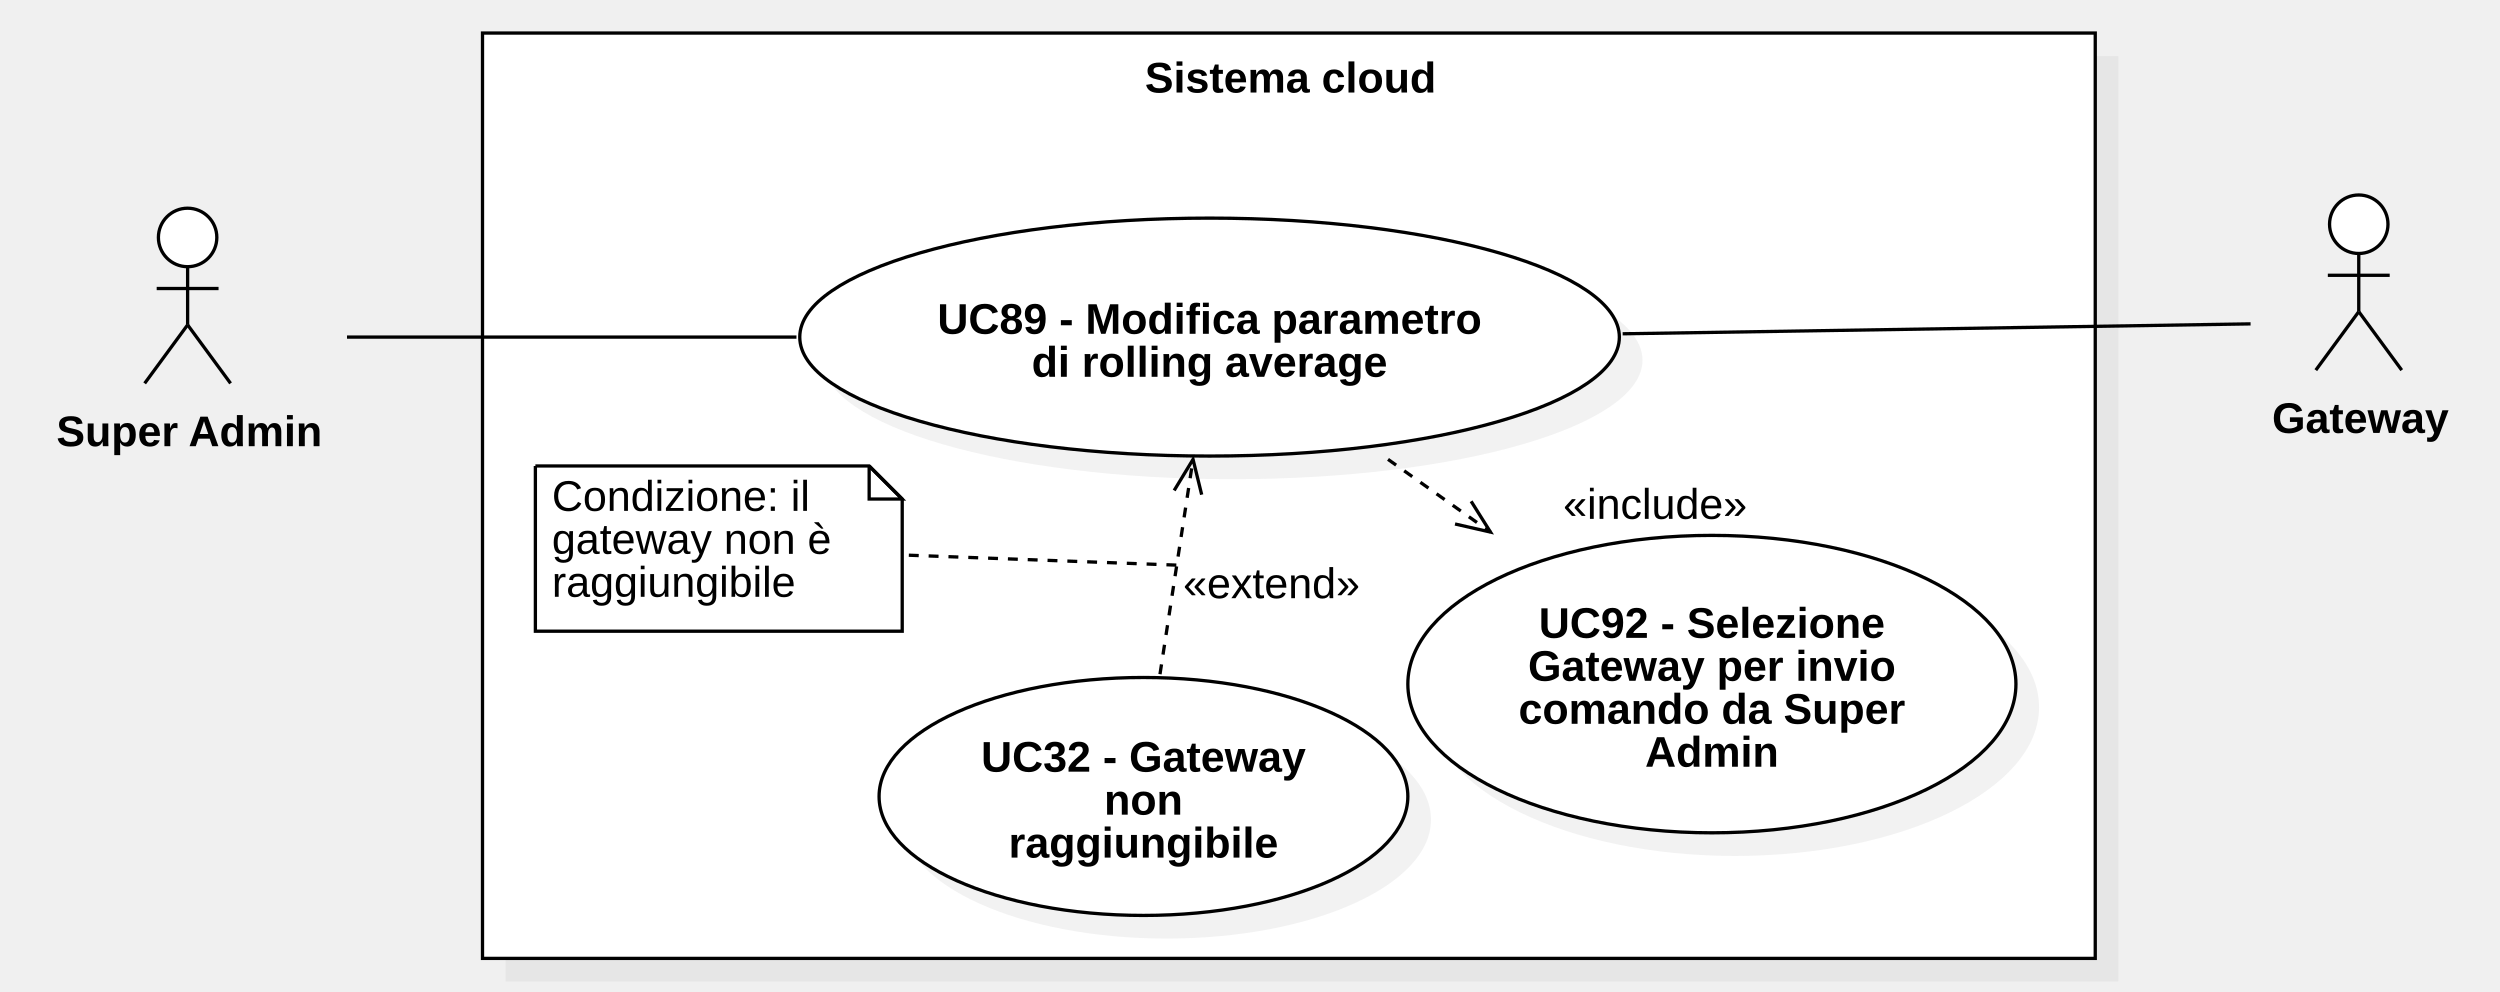
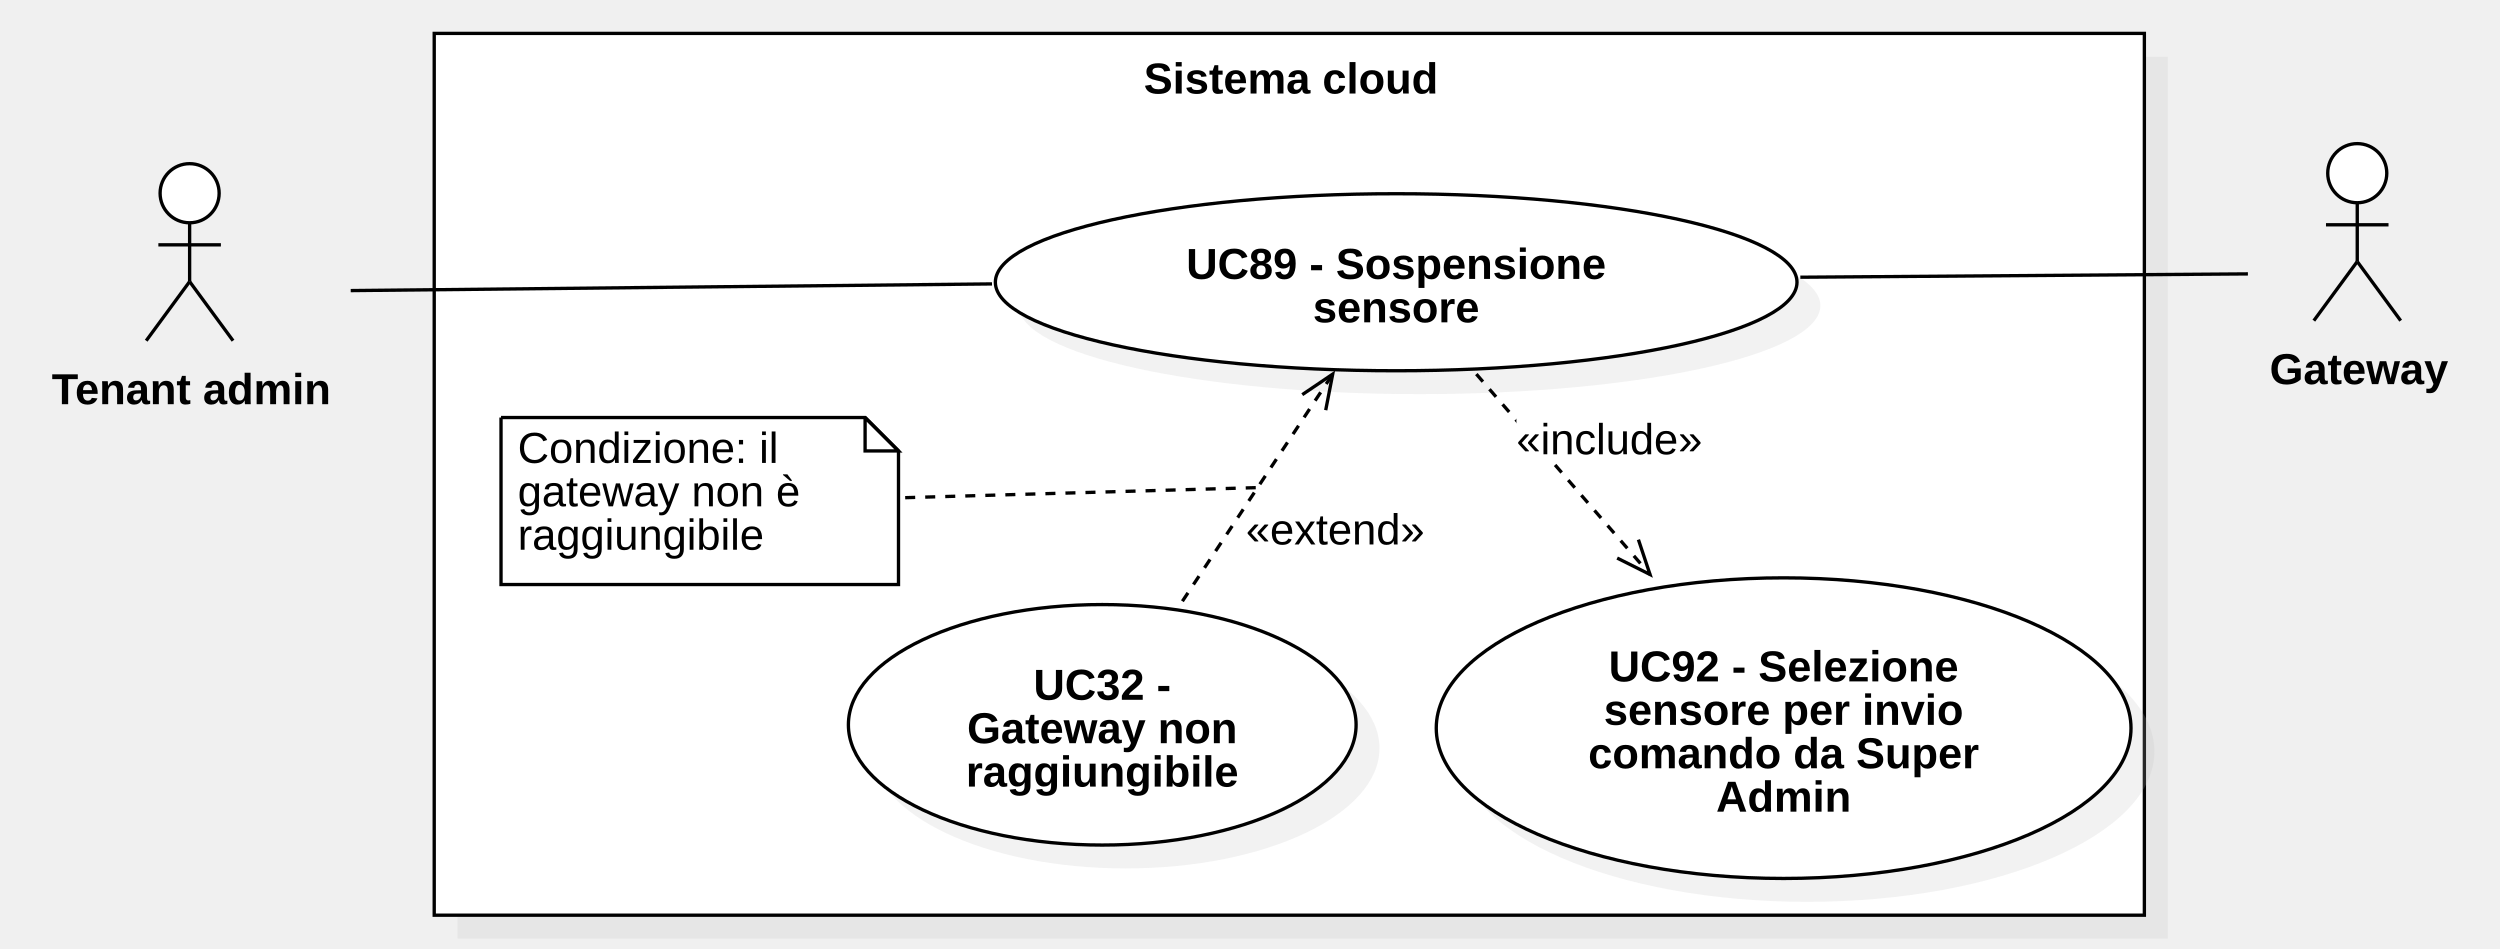
- <svg xmlns="http://www.w3.org/2000/svg" version="1.1" width="756.473" height="300">
+ <svg xmlns="http://www.w3.org/2000/svg" version="1.1" width="748.473" height="284">
  <defs />
  <g>
    <g>
-       <rect fill="#C0C0C0" stroke="none" x="167" y="28" width="488" height="280" transform="matrix(1 0 0 1 -14 -11)" fill-opacity="0.2" />
+       <rect fill="#C0C0C0" stroke="none" x="155" y="28" width="512" height="264" transform="matrix(1 0 0 1 -18 -11)" fill-opacity="0.2" />
    </g>
    <g>
-       <rect fill="#ffffff" stroke="none" x="160" y="21" width="488" height="280" transform="matrix(1 0 0 1 -14 -11)" />
+       <rect fill="#ffffff" stroke="none" x="148" y="21" width="512" height="264" transform="matrix(1 0 0 1 -18 -11)" />
    </g>
    <g>
-       <path fill="none" stroke="#000000" paint-order="fill stroke markers" d=" M 146 10 L 634 10 L 634 290 L 146 290 L 146 10 Z Z" stroke-miterlimit="10" stroke-dasharray="" />
+       <path fill="none" stroke="#000000" paint-order="fill stroke markers" d=" M 130 10 L 642 10 L 642 274 L 130 274 L 130 10 Z Z" stroke-miterlimit="10" stroke-dasharray="" />
    </g>
    <g>
      <g>
        <path fill="none" stroke="none" />
-         <text fill="#000000" stroke="none" font-family="Arial" font-size="13px" font-style="normal" font-weight="bold" text-decoration="undefined" x="404.5" y="34.5" text-anchor="middle" dominant-baseline="central" transform="matrix(1 0 0 1 -14 -11)">Sistema cloud</text>
+         <text fill="#000000" stroke="none" font-family="Arial" font-size="13px" font-style="normal" font-weight="bold" text-decoration="undefined" x="404.5" y="34.5" text-anchor="middle" dominant-baseline="central" transform="matrix(1 0 0 1 -18 -11)">Sistema cloud</text>
      </g>
    </g>
    <g>
-       <path fill="#C0C0C0" stroke="none" paint-order="stroke fill markers" d=" M 249 109 C 249 89.118 304.517 73 373 73 C 441.483 73 497 89.118 497 109 C 497 128.882 441.483 145 373 145 C 304.517 145 249 128.882 249 109 Z" fill-opacity="0.2" />
+       <path fill="#C0C0C0" stroke="none" paint-order="stroke fill markers" d=" M 305 91.5 C 305 76.864 358.726 65 425 65 C 491.274 65 545 76.864 545 91.5 C 545 106.136 491.274 118 425 118 C 358.726 118 305 106.136 305 91.5 Z" fill-opacity="0.2" />
    </g>
    <g>
-       <path fill="#ffffff" stroke="none" paint-order="stroke fill markers" d=" M 242 102 C 242 82.118 297.517 66 366 66 C 434.483 66 490 82.118 490 102 C 490 121.882 434.483 138 366 138 C 297.517 138 242 121.882 242 102 Z" />
+       <path fill="#ffffff" stroke="none" paint-order="stroke fill markers" d=" M 298 84.5 C 298 69.864 351.726 58 418 58 C 484.274 58 538 69.864 538 84.5 C 538 99.136 484.274 111 418 111 C 351.726 111 298 99.136 298 84.5 Z" />
    </g>
    <g>
-       <path fill="none" stroke="#000000" paint-order="fill stroke markers" d=" M 242 102 C 242 82.118 297.517 66 366 66 C 434.483 66 490 82.118 490 102 C 490 121.882 434.483 138 366 138 C 297.517 138 242 121.882 242 102 Z" stroke-miterlimit="10" stroke-dasharray="" />
+       <path fill="none" stroke="#000000" paint-order="fill stroke markers" d=" M 298 84.5 C 298 69.864 351.726 58 418 58 C 484.274 58 538 69.864 538 84.5 C 538 99.136 484.274 111 418 111 C 351.726 111 298 99.136 298 84.5 Z" stroke-miterlimit="10" stroke-dasharray="" />
    </g>
    <g>
      <g>
        <path fill="none" stroke="none" />
-         <text fill="#000000" stroke="none" font-family="Arial" font-size="13px" font-style="normal" font-weight="bold" text-decoration="undefined" x="380" y="107.5" text-anchor="middle" dominant-baseline="central" transform="matrix(1 0 0 1 -14 -11)">UC89 - Modifica parametro</text>
-         <text fill="#000000" stroke="none" font-family="Arial" font-size="13px" font-style="normal" font-weight="bold" text-decoration="undefined" x="380" y="120.5" text-anchor="middle" dominant-baseline="central" transform="matrix(1 0 0 1 -14 -11)">di rolling average</text>
+         <text fill="#000000" stroke="none" font-family="Arial" font-size="13px" font-style="normal" font-weight="bold" text-decoration="undefined" x="436" y="90" text-anchor="middle" dominant-baseline="central" transform="matrix(1 0 0 1 -18 -11)">UC89 - Sospensione</text>
+         <text fill="#000000" stroke="none" font-family="Arial" font-size="13px" font-style="normal" font-weight="bold" text-decoration="undefined" x="436" y="103" text-anchor="middle" dominant-baseline="central" transform="matrix(1 0 0 1 -18 -11)">sensore</text>
      </g>
    </g>
    <g>
-       <path fill="#C0C0C0" stroke="none" paint-order="stroke fill markers" d=" M 433 214 C 433 189.147 474.19 169 525 169 C 575.81 169 617 189.147 617 214 C 617 238.853 575.81 259 525 259 C 474.19 259 433 238.853 433 214 Z" fill-opacity="0.2" />
+       <path fill="#ffffff" stroke="none" paint-order="stroke fill markers" d=" M 47.931 57.85 C 47.931 52.962 51.889 49 56.771 49 C 61.653 49 65.611 52.962 65.611 57.85 C 65.611 62.738 61.653 66.7 56.771 66.7 C 51.889 66.7 47.931 62.738 47.931 57.85 Z" />
    </g>
    <g>
-       <path fill="#ffffff" stroke="none" paint-order="stroke fill markers" d=" M 426 207 C 426 182.147 467.19 162 518 162 C 568.81 162 610 182.147 610 207 C 610 231.853 568.81 252 518 252 C 467.19 252 426 231.853 426 207 Z" />
+       <path fill="none" stroke="#000000" paint-order="fill stroke markers" d=" M 47.931 57.85 C 47.931 52.962 51.889 49 56.771 49 C 61.653 49 65.611 52.962 65.611 57.85 C 65.611 62.738 61.653 66.7 56.771 66.7 C 51.889 66.7 47.931 62.738 47.931 57.85 Z" stroke-miterlimit="10" stroke-dasharray="" />
    </g>
    <g>
-       <path fill="none" stroke="#000000" paint-order="fill stroke markers" d=" M 426 207 C 426 182.147 467.19 162 518 162 C 568.81 162 610 182.147 610 207 C 610 231.853 568.81 252 518 252 C 467.19 252 426 231.853 426 207 Z" stroke-miterlimit="10" stroke-dasharray="" />
+       <path fill="none" stroke="#000000" paint-order="fill stroke markers" d=" M 56.771 66.7 L 56.771 84.3" stroke-miterlimit="10" stroke-dasharray="" />
+     </g>
+     <g>
+       <path fill="none" stroke="#000000" paint-order="fill stroke markers" d=" M 47.411 73.3 L 66.131 73.3" stroke-miterlimit="10" stroke-dasharray="" />
+     </g>
+     <g>
+       <path fill="none" stroke="#000000" paint-order="fill stroke markers" d=" M 56.771 84.3 L 43.771 102" stroke-miterlimit="10" stroke-dasharray="" />
+     </g>
+     <g>
+       <path fill="none" stroke="#000000" paint-order="fill stroke markers" d=" M 56.771 84.3 L 69.771 102" stroke-miterlimit="10" stroke-dasharray="" />
    </g>
    <g>
      <g>
        <path fill="none" stroke="none" />
-         <text fill="#000000" stroke="none" font-family="Arial" font-size="13px" font-style="normal" font-weight="bold" text-decoration="undefined" x="532" y="199.5" text-anchor="middle" dominant-baseline="central" transform="matrix(1 0 0 1 -14 -11)">UC92 - Selezione</text>
-         <text fill="#000000" stroke="none" font-family="Arial" font-size="13px" font-style="normal" font-weight="bold" text-decoration="undefined" x="532" y="212.5" text-anchor="middle" dominant-baseline="central" transform="matrix(1 0 0 1 -14 -11)">Gateway per invio</text>
-         <text fill="#000000" stroke="none" font-family="Arial" font-size="13px" font-style="normal" font-weight="bold" text-decoration="undefined" x="532" y="225.5" text-anchor="middle" dominant-baseline="central" transform="matrix(1 0 0 1 -14 -11)">comando da Super</text>
-         <text fill="#000000" stroke="none" font-family="Arial" font-size="13px" font-style="normal" font-weight="bold" text-decoration="undefined" x="532" y="238.5" text-anchor="middle" dominant-baseline="central" transform="matrix(1 0 0 1 -14 -11)">Admin</text>
+         <text fill="#000000" stroke="none" font-family="Arial" font-size="13px" font-style="normal" font-weight="bold" text-decoration="undefined" x="75.271" y="127.5" text-anchor="middle" dominant-baseline="central" transform="matrix(1 0 0 1 -18 -11)">Tenant admin</text>
      </g>
    </g>
    <g>
-       <path fill="none" stroke="#000000" paint-order="fill stroke markers" d=" M 420 139 L 451 161" stroke-miterlimit="10" stroke-dasharray="3" />
+       <path fill="#ffffff" stroke="none" paint-order="stroke fill markers" d=" M 696.896 51.85 C 696.896 46.962 700.854 43 705.736 43 C 710.619 43 714.576 46.962 714.576 51.85 C 714.576 56.738 710.619 60.7 705.736 60.7 C 700.854 60.7 696.896 56.738 696.896 51.85 Z" />
    </g>
    <g>
-       <path fill="none" stroke="#000000" paint-order="fill stroke markers" d=" M 440.276 158.551 L 451 161 L 445.149 151.685" stroke-miterlimit="10" stroke-dasharray="" />
+       <path fill="none" stroke="#000000" paint-order="fill stroke markers" d=" M 696.896 51.85 C 696.896 46.962 700.854 43 705.736 43 C 710.619 43 714.576 46.962 714.576 51.85 C 714.576 56.738 710.619 60.7 705.736 60.7 C 700.854 60.7 696.896 56.738 696.896 51.85 Z" stroke-miterlimit="10" stroke-dasharray="" />
    </g>
    <g>
-       <rect fill="#ffffff" stroke="none" x="487" y="157" width="55.656" height="13" transform="matrix(1 0 0 1 -14 -11)" />
+       <path fill="none" stroke="#000000" paint-order="fill stroke markers" d=" M 705.736 60.7 L 705.736 78.3" stroke-miterlimit="10" stroke-dasharray="" />
+     </g>
+     <g>
+       <path fill="none" stroke="#000000" paint-order="fill stroke markers" d=" M 696.376 67.3 L 715.096 67.3" stroke-miterlimit="10" stroke-dasharray="" />
+     </g>
+     <g>
+       <path fill="none" stroke="#000000" paint-order="fill stroke markers" d=" M 705.736 78.3 L 692.736 96" stroke-miterlimit="10" stroke-dasharray="" />
+     </g>
+     <g>
+       <path fill="none" stroke="#000000" paint-order="fill stroke markers" d=" M 705.736 78.3 L 718.736 96" stroke-miterlimit="10" stroke-dasharray="" />
    </g>
    <g>
      <g>
        <path fill="none" stroke="none" />
-         <text fill="#000000" stroke="none" font-family="Arial" font-size="13px" font-style="normal" font-weight="normal" text-decoration="undefined" x="514.828" y="163.5" text-anchor="middle" dominant-baseline="central" transform="matrix(1 0 0 1 -14 -11)">«include»</text>
+         <text fill="#000000" stroke="none" font-family="Arial" font-size="13px" font-style="normal" font-weight="bold" text-decoration="undefined" x="724.236" y="121.5" text-anchor="middle" dominant-baseline="central" transform="matrix(1 0 0 1 -18 -11)">Gateway</text>
      </g>
    </g>
    <g>
-       <path fill="#ffffff" stroke="none" paint-order="stroke fill markers" d=" M 47.931 71.85 C 47.931 66.962 51.889 63 56.771 63 C 61.653 63 65.611 66.962 65.611 71.85 C 65.611 76.738 61.653 80.7 56.771 80.7 C 51.889 80.7 47.931 76.738 47.931 71.85 Z" />
+       <path fill="none" stroke="#000000" paint-order="fill stroke markers" d=" M 105 87 L 297 85" stroke-miterlimit="10" stroke-dasharray="" />
    </g>
    <g>
-       <path fill="none" stroke="#000000" paint-order="fill stroke markers" d=" M 47.931 71.85 C 47.931 66.962 51.889 63 56.771 63 C 61.653 63 65.611 66.962 65.611 71.85 C 65.611 76.738 61.653 80.7 56.771 80.7 C 51.889 80.7 47.931 76.738 47.931 71.85 Z" stroke-miterlimit="10" stroke-dasharray="" />
+       <path fill="none" stroke="#000000" paint-order="fill stroke markers" d=" M 673 82 L 539 83" stroke-miterlimit="10" stroke-dasharray="" />
    </g>
    <g>
-       <path fill="none" stroke="#000000" paint-order="fill stroke markers" d=" M 56.771 80.7 L 56.771 98.3" stroke-miterlimit="10" stroke-dasharray="" />
+       <path fill="#C0C0C0" stroke="none" paint-order="stroke fill markers" d=" M 261 224 C 261 204.118 295.026 188 337 188 C 378.974 188 413 204.118 413 224 C 413 243.882 378.974 260 337 260 C 295.026 260 261 243.882 261 224 Z" fill-opacity="0.2" />
    </g>
    <g>
-       <path fill="none" stroke="#000000" paint-order="fill stroke markers" d=" M 47.411 87.3 L 66.131 87.3" stroke-miterlimit="10" stroke-dasharray="" />
+       <path fill="#ffffff" stroke="none" paint-order="stroke fill markers" d=" M 254 217 C 254 197.118 288.026 181 330 181 C 371.974 181 406 197.118 406 217 C 406 236.882 371.974 253 330 253 C 288.026 253 254 236.882 254 217 Z" />
    </g>
    <g>
-       <path fill="none" stroke="#000000" paint-order="fill stroke markers" d=" M 56.771 98.3 L 43.771 116" stroke-miterlimit="10" stroke-dasharray="" />
-     </g>
-     <g>
-       <path fill="none" stroke="#000000" paint-order="fill stroke markers" d=" M 56.771 98.3 L 69.771 116" stroke-miterlimit="10" stroke-dasharray="" />
+       <path fill="none" stroke="#000000" paint-order="fill stroke markers" d=" M 254 217 C 254 197.118 288.026 181 330 181 C 371.974 181 406 197.118 406 217 C 406 236.882 371.974 253 330 253 C 288.026 253 254 236.882 254 217 Z" stroke-miterlimit="10" stroke-dasharray="" />
    </g>
    <g>
      <g>
        <path fill="none" stroke="none" />
-         <text fill="#000000" stroke="none" font-family="Arial" font-size="13px" font-style="normal" font-weight="bold" text-decoration="undefined" x="71.271" y="141.5" text-anchor="middle" dominant-baseline="central" transform="matrix(1 0 0 1 -14 -11)">Super Admin</text>
+         <text fill="#000000" stroke="none" font-family="Arial" font-size="13px" font-style="normal" font-weight="bold" text-decoration="undefined" x="348" y="216" text-anchor="middle" dominant-baseline="central" transform="matrix(1 0 0 1 -18 -11)">UC32 -</text>
+         <text fill="#000000" stroke="none" font-family="Arial" font-size="13px" font-style="normal" font-weight="bold" text-decoration="undefined" x="348" y="229" text-anchor="middle" dominant-baseline="central" transform="matrix(1 0 0 1 -18 -11)">Gateway non</text>
+         <text fill="#000000" stroke="none" font-family="Arial" font-size="13px" font-style="normal" font-weight="bold" text-decoration="undefined" x="348" y="242" text-anchor="middle" dominant-baseline="central" transform="matrix(1 0 0 1 -18 -11)">raggiungibile</text>
      </g>
    </g>
    <g>
-       <path fill="#ffffff" stroke="none" paint-order="stroke fill markers" d=" M 704.896 67.85 C 704.896 62.962 708.854 59 713.736 59 C 718.619 59 722.576 62.962 722.576 67.85 C 722.576 72.738 718.619 76.7 713.736 76.7 C 708.854 76.7 704.896 72.738 704.896 67.85 Z" />
+       <path fill="none" stroke="#000000" paint-order="fill stroke markers" d=" M 354 180 L 399 112" stroke-miterlimit="10" stroke-dasharray="3" />
    </g>
    <g>
-       <path fill="none" stroke="#000000" paint-order="fill stroke markers" d=" M 704.896 67.85 C 704.896 62.962 708.854 59 713.736 59 C 718.619 59 722.576 62.962 722.576 67.85 C 722.576 72.738 718.619 76.7 713.736 76.7 C 708.854 76.7 704.896 72.738 704.896 67.85 Z" stroke-miterlimit="10" stroke-dasharray="" />
+       <path fill="none" stroke="#000000" paint-order="fill stroke markers" d=" M 396.902 122.798 L 399 112 L 389.881 118.152" stroke-miterlimit="10" stroke-dasharray="" />
    </g>
    <g>
-       <path fill="none" stroke="#000000" paint-order="fill stroke markers" d=" M 713.736 76.7 L 713.736 94.3" stroke-miterlimit="10" stroke-dasharray="" />
-     </g>
-     <g>
-       <path fill="none" stroke="#000000" paint-order="fill stroke markers" d=" M 704.376 83.3 L 723.096 83.3" stroke-miterlimit="10" stroke-dasharray="" />
-     </g>
-     <g>
-       <path fill="none" stroke="#000000" paint-order="fill stroke markers" d=" M 713.736 94.3 L 700.736 112" stroke-miterlimit="10" stroke-dasharray="" />
-     </g>
-     <g>
-       <path fill="none" stroke="#000000" paint-order="fill stroke markers" d=" M 713.736 94.3 L 726.736 112" stroke-miterlimit="10" stroke-dasharray="" />
+       <rect fill="#ffffff" stroke="none" x="391" y="163" width="53.492" height="13" transform="matrix(1 0 0 1 -18 -11)" />
    </g>
    <g>
      <g>
        <path fill="none" stroke="none" />
-         <text fill="#000000" stroke="none" font-family="Arial" font-size="13px" font-style="normal" font-weight="bold" text-decoration="undefined" x="728.236" y="137.5" text-anchor="middle" dominant-baseline="central" transform="matrix(1 0 0 1 -14 -11)">Gateway</text>
+         <text fill="#000000" stroke="none" font-family="Arial" font-size="13px" font-style="normal" font-weight="normal" text-decoration="undefined" x="417.746" y="169.5" text-anchor="middle" dominant-baseline="central" transform="matrix(1 0 0 1 -18 -11)">«extend»</text>
      </g>
    </g>
    <g>
-       <path fill="none" stroke="#000000" paint-order="fill stroke markers" d=" M 105 102 L 241 102" stroke-miterlimit="10" stroke-dasharray="" />
+       <path fill="#ffffff" stroke="none" paint-order="stroke fill markers" d=" M 150 125 L 259 125 L 269 135 L 269 175 L 150 175 L 150 125" />
    </g>
    <g>
-       <path fill="none" stroke="#000000" paint-order="fill stroke markers" d=" M 681 98 L 491 101" stroke-miterlimit="10" stroke-dasharray="" />
+       <path fill="none" stroke="#000000" paint-order="fill stroke markers" d=" M 150 125 L 259 125 L 269 135 L 269 175 L 150 175 L 150 125 L 150 125" stroke-miterlimit="10" stroke-dasharray="" />
    </g>
    <g>
-       <path fill="#C0C0C0" stroke="none" paint-order="stroke fill markers" d=" M 273 248 C 273 228.118 308.817 212 353 212 C 397.183 212 433 228.118 433 248 C 433 267.882 397.183 284 353 284 C 308.817 284 273 267.882 273 248 Z" fill-opacity="0.2" />
-     </g>
-     <g>
-       <path fill="#ffffff" stroke="none" paint-order="stroke fill markers" d=" M 266 241 C 266 221.118 301.817 205 346 205 C 390.183 205 426 221.118 426 241 C 426 260.882 390.183 277 346 277 C 301.817 277 266 260.882 266 241 Z" />
-     </g>
-     <g>
-       <path fill="none" stroke="#000000" paint-order="fill stroke markers" d=" M 266 241 C 266 221.118 301.817 205 346 205 C 390.183 205 426 221.118 426 241 C 426 260.882 390.183 277 346 277 C 301.817 277 266 260.882 266 241 Z" stroke-miterlimit="10" stroke-dasharray="" />
+       <path fill="none" stroke="#000000" paint-order="fill stroke markers" d=" M 259 125 L 259 135 L 269 135 L 259 125" stroke-miterlimit="10" stroke-dasharray="" />
    </g>
    <g>
      <g>
        <path fill="none" stroke="none" />
-         <text fill="#000000" stroke="none" font-family="Arial" font-size="13px" font-style="normal" font-weight="bold" text-decoration="undefined" x="360" y="240" text-anchor="middle" dominant-baseline="central" transform="matrix(1 0 0 1 -14 -11)">UC32 - Gateway</text>
-         <text fill="#000000" stroke="none" font-family="Arial" font-size="13px" font-style="normal" font-weight="bold" text-decoration="undefined" x="360" y="253" text-anchor="middle" dominant-baseline="central" transform="matrix(1 0 0 1 -14 -11)">non</text>
-         <text fill="#000000" stroke="none" font-family="Arial" font-size="13px" font-style="normal" font-weight="bold" text-decoration="undefined" x="360" y="266" text-anchor="middle" dominant-baseline="central" transform="matrix(1 0 0 1 -14 -11)">raggiungibile</text>
+         <text fill="#000000" stroke="none" font-family="Arial" font-size="13px" font-style="normal" font-weight="normal" text-decoration="undefined" x="173" y="141" text-anchor="start" dominant-baseline="text-before-edge" transform="matrix(1 0 0 1 -18 -11)">Condizione: il</text>
+         <text fill="#000000" stroke="none" font-family="Arial" font-size="13px" font-style="normal" font-weight="normal" text-decoration="undefined" x="173" y="154" text-anchor="start" dominant-baseline="text-before-edge" transform="matrix(1 0 0 1 -18 -11)">gateway non è</text>
+         <text fill="#000000" stroke="none" font-family="Arial" font-size="13px" font-style="normal" font-weight="normal" text-decoration="undefined" x="173" y="167" text-anchor="start" dominant-baseline="text-before-edge" transform="matrix(1 0 0 1 -18 -11)">raggiungibile</text>
      </g>
    </g>
    <g>
-       <path fill="none" stroke="#000000" paint-order="fill stroke markers" d=" M 351 204 L 361 139" stroke-miterlimit="10" stroke-dasharray="3" />
+       <path fill="none" stroke="#000000" paint-order="fill stroke markers" d=" M 271 149 L 376 146" stroke-miterlimit="10" stroke-dasharray="3" />
    </g>
    <g>
-       <path fill="none" stroke="#000000" paint-order="fill stroke markers" d=" M 363.615 149.685 L 361 139 L 355.294 148.404" stroke-miterlimit="10" stroke-dasharray="" />
+       <path fill="#C0C0C0" stroke="none" paint-order="stroke fill markers" d=" M 437 225 C 437 200.147 483.562 180 541 180 C 598.438 180 645 200.147 645 225 C 645 249.853 598.438 270 541 270 C 483.562 270 437 249.853 437 225 Z" fill-opacity="0.2" />
    </g>
    <g>
-       <rect fill="#ffffff" stroke="none" x="372" y="181" width="53.492" height="13" transform="matrix(1 0 0 1 -14 -11)" />
+       <path fill="#ffffff" stroke="none" paint-order="stroke fill markers" d=" M 430 218 C 430 193.147 476.562 173 534 173 C 591.438 173 638 193.147 638 218 C 638 242.853 591.438 263 534 263 C 476.562 263 430 242.853 430 218 Z" />
+     </g>
+     <g>
+       <path fill="none" stroke="#000000" paint-order="fill stroke markers" d=" M 430 218 C 430 193.147 476.562 173 534 173 C 591.438 173 638 193.147 638 218 C 638 242.853 591.438 263 534 263 C 476.562 263 430 242.853 430 218 Z" stroke-miterlimit="10" stroke-dasharray="" />
    </g>
    <g>
      <g>
        <path fill="none" stroke="none" />
-         <text fill="#000000" stroke="none" font-family="Arial" font-size="13px" font-style="normal" font-weight="normal" text-decoration="undefined" x="398.746" y="187.5" text-anchor="middle" dominant-baseline="central" transform="matrix(1 0 0 1 -14 -11)">«extend»</text>
+         <text fill="#000000" stroke="none" font-family="Arial" font-size="13px" font-style="normal" font-weight="bold" text-decoration="undefined" x="552" y="210.5" text-anchor="middle" dominant-baseline="central" transform="matrix(1 0 0 1 -18 -11)">UC92 - Selezione</text>
+         <text fill="#000000" stroke="none" font-family="Arial" font-size="13px" font-style="normal" font-weight="bold" text-decoration="undefined" x="552" y="223.5" text-anchor="middle" dominant-baseline="central" transform="matrix(1 0 0 1 -18 -11)">sensore per invio</text>
+         <text fill="#000000" stroke="none" font-family="Arial" font-size="13px" font-style="normal" font-weight="bold" text-decoration="undefined" x="552" y="236.5" text-anchor="middle" dominant-baseline="central" transform="matrix(1 0 0 1 -18 -11)">comando da Super</text>
+         <text fill="#000000" stroke="none" font-family="Arial" font-size="13px" font-style="normal" font-weight="bold" text-decoration="undefined" x="552" y="249.5" text-anchor="middle" dominant-baseline="central" transform="matrix(1 0 0 1 -18 -11)">Admin</text>
      </g>
    </g>
    <g>
-       <path fill="#ffffff" stroke="none" paint-order="stroke fill markers" d=" M 162 141 L 263 141 L 273 151 L 273 191 L 162 191 L 162 141" />
+       <path fill="none" stroke="#000000" paint-order="fill stroke markers" d=" M 442 112 L 494 172" stroke-miterlimit="10" stroke-dasharray="3" />
    </g>
    <g>
-       <path fill="none" stroke="#000000" paint-order="fill stroke markers" d=" M 162 141 L 263 141 L 273 151 L 273 191 L 162 191 L 162 141 L 162 141" stroke-miterlimit="10" stroke-dasharray="" />
+       <path fill="none" stroke="#000000" paint-order="fill stroke markers" d=" M 484.163 167.077 L 494 172 L 490.525 161.563" stroke-miterlimit="10" stroke-dasharray="" />
    </g>
    <g>
-       <path fill="none" stroke="#000000" paint-order="fill stroke markers" d=" M 263 141 L 263 151 L 273 151 L 263 141" stroke-miterlimit="10" stroke-dasharray="" />
+       <rect fill="#ffffff" stroke="none" x="472" y="136" width="55.656" height="13" transform="matrix(1 0 0 1 -18 -11)" />
    </g>
    <g>
      <g>
        <path fill="none" stroke="none" />
-         <text fill="#000000" stroke="none" font-family="Arial" font-size="13px" font-style="normal" font-weight="normal" text-decoration="undefined" x="181" y="157" text-anchor="start" dominant-baseline="text-before-edge" transform="matrix(1 0 0 1 -14 -11)">Condizione: il</text>
-         <text fill="#000000" stroke="none" font-family="Arial" font-size="13px" font-style="normal" font-weight="normal" text-decoration="undefined" x="181" y="170" text-anchor="start" dominant-baseline="text-before-edge" transform="matrix(1 0 0 1 -14 -11)">gateway non è</text>
-         <text fill="#000000" stroke="none" font-family="Arial" font-size="13px" font-style="normal" font-weight="normal" text-decoration="undefined" x="181" y="183" text-anchor="start" dominant-baseline="text-before-edge" transform="matrix(1 0 0 1 -14 -11)">raggiungibile</text>
+         <text fill="#000000" stroke="none" font-family="Arial" font-size="13px" font-style="normal" font-weight="normal" text-decoration="undefined" x="499.828" y="142.5" text-anchor="middle" dominant-baseline="central" transform="matrix(1 0 0 1 -18 -11)">«include»</text>
      </g>
-     </g>
-     <g>
-       <path fill="none" stroke="#000000" paint-order="fill stroke markers" d=" M 275 168 L 356 171" stroke-miterlimit="10" stroke-dasharray="3" />
    </g>
  </g>
</svg>
